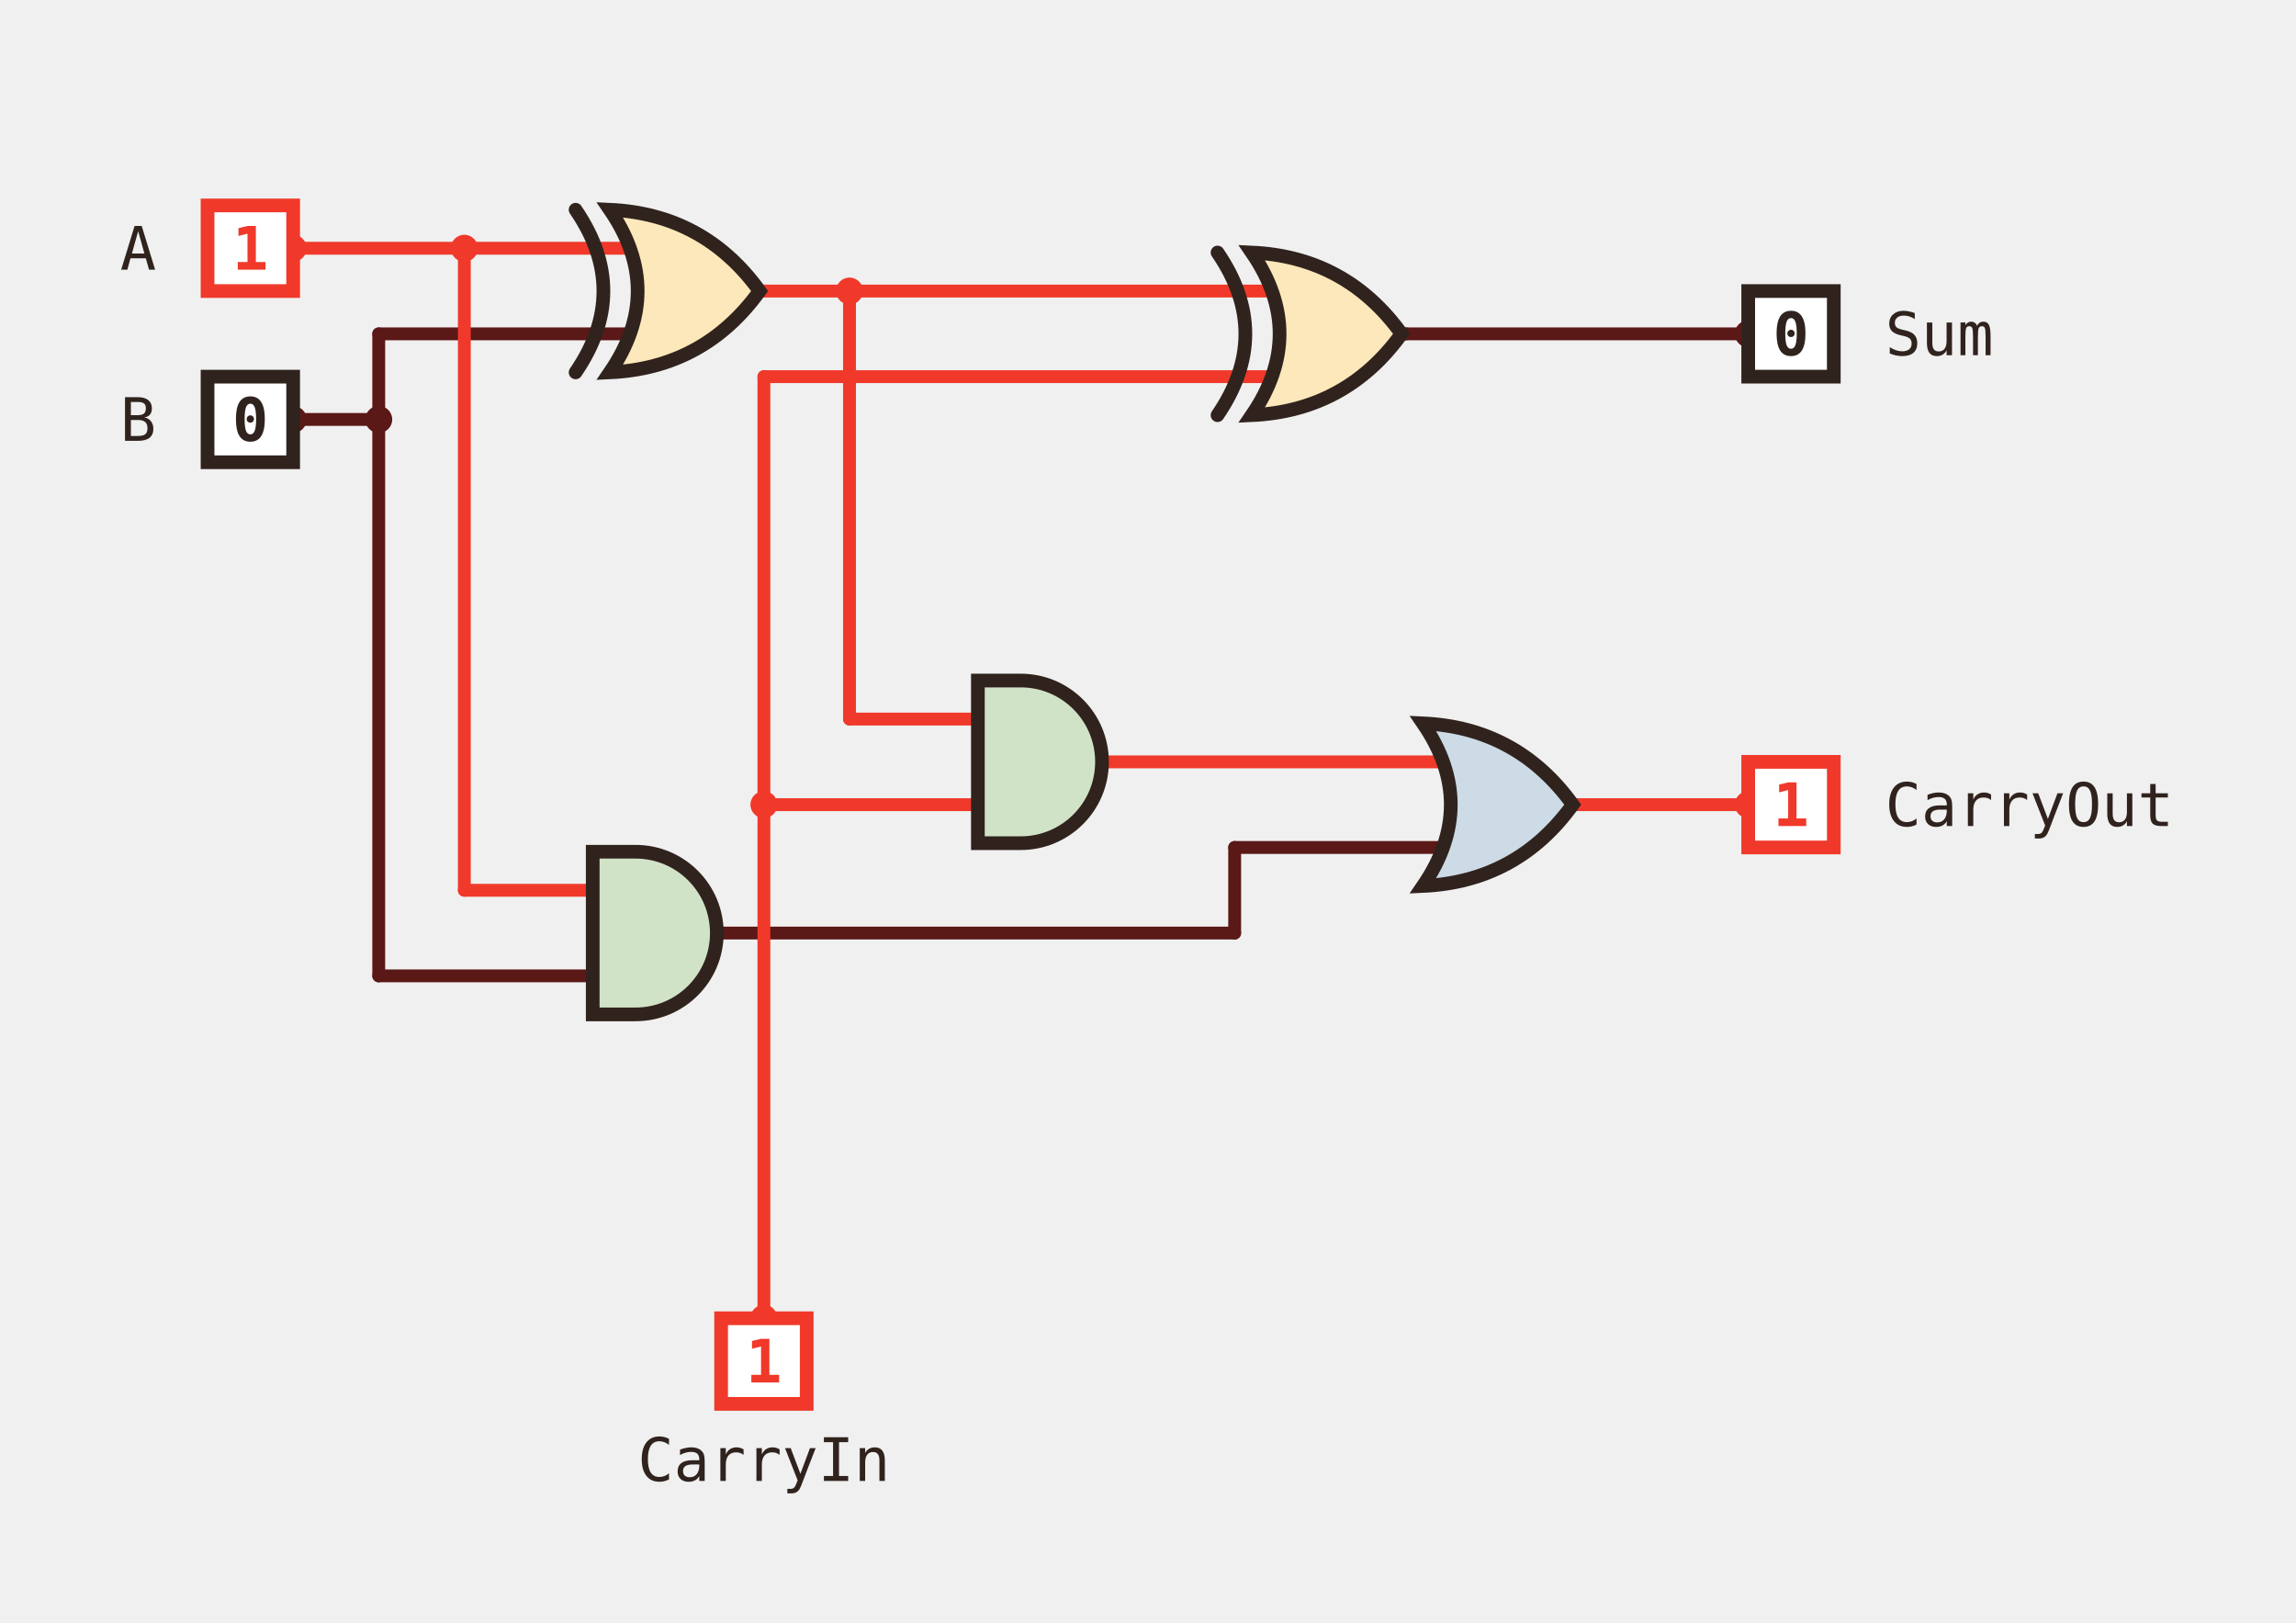
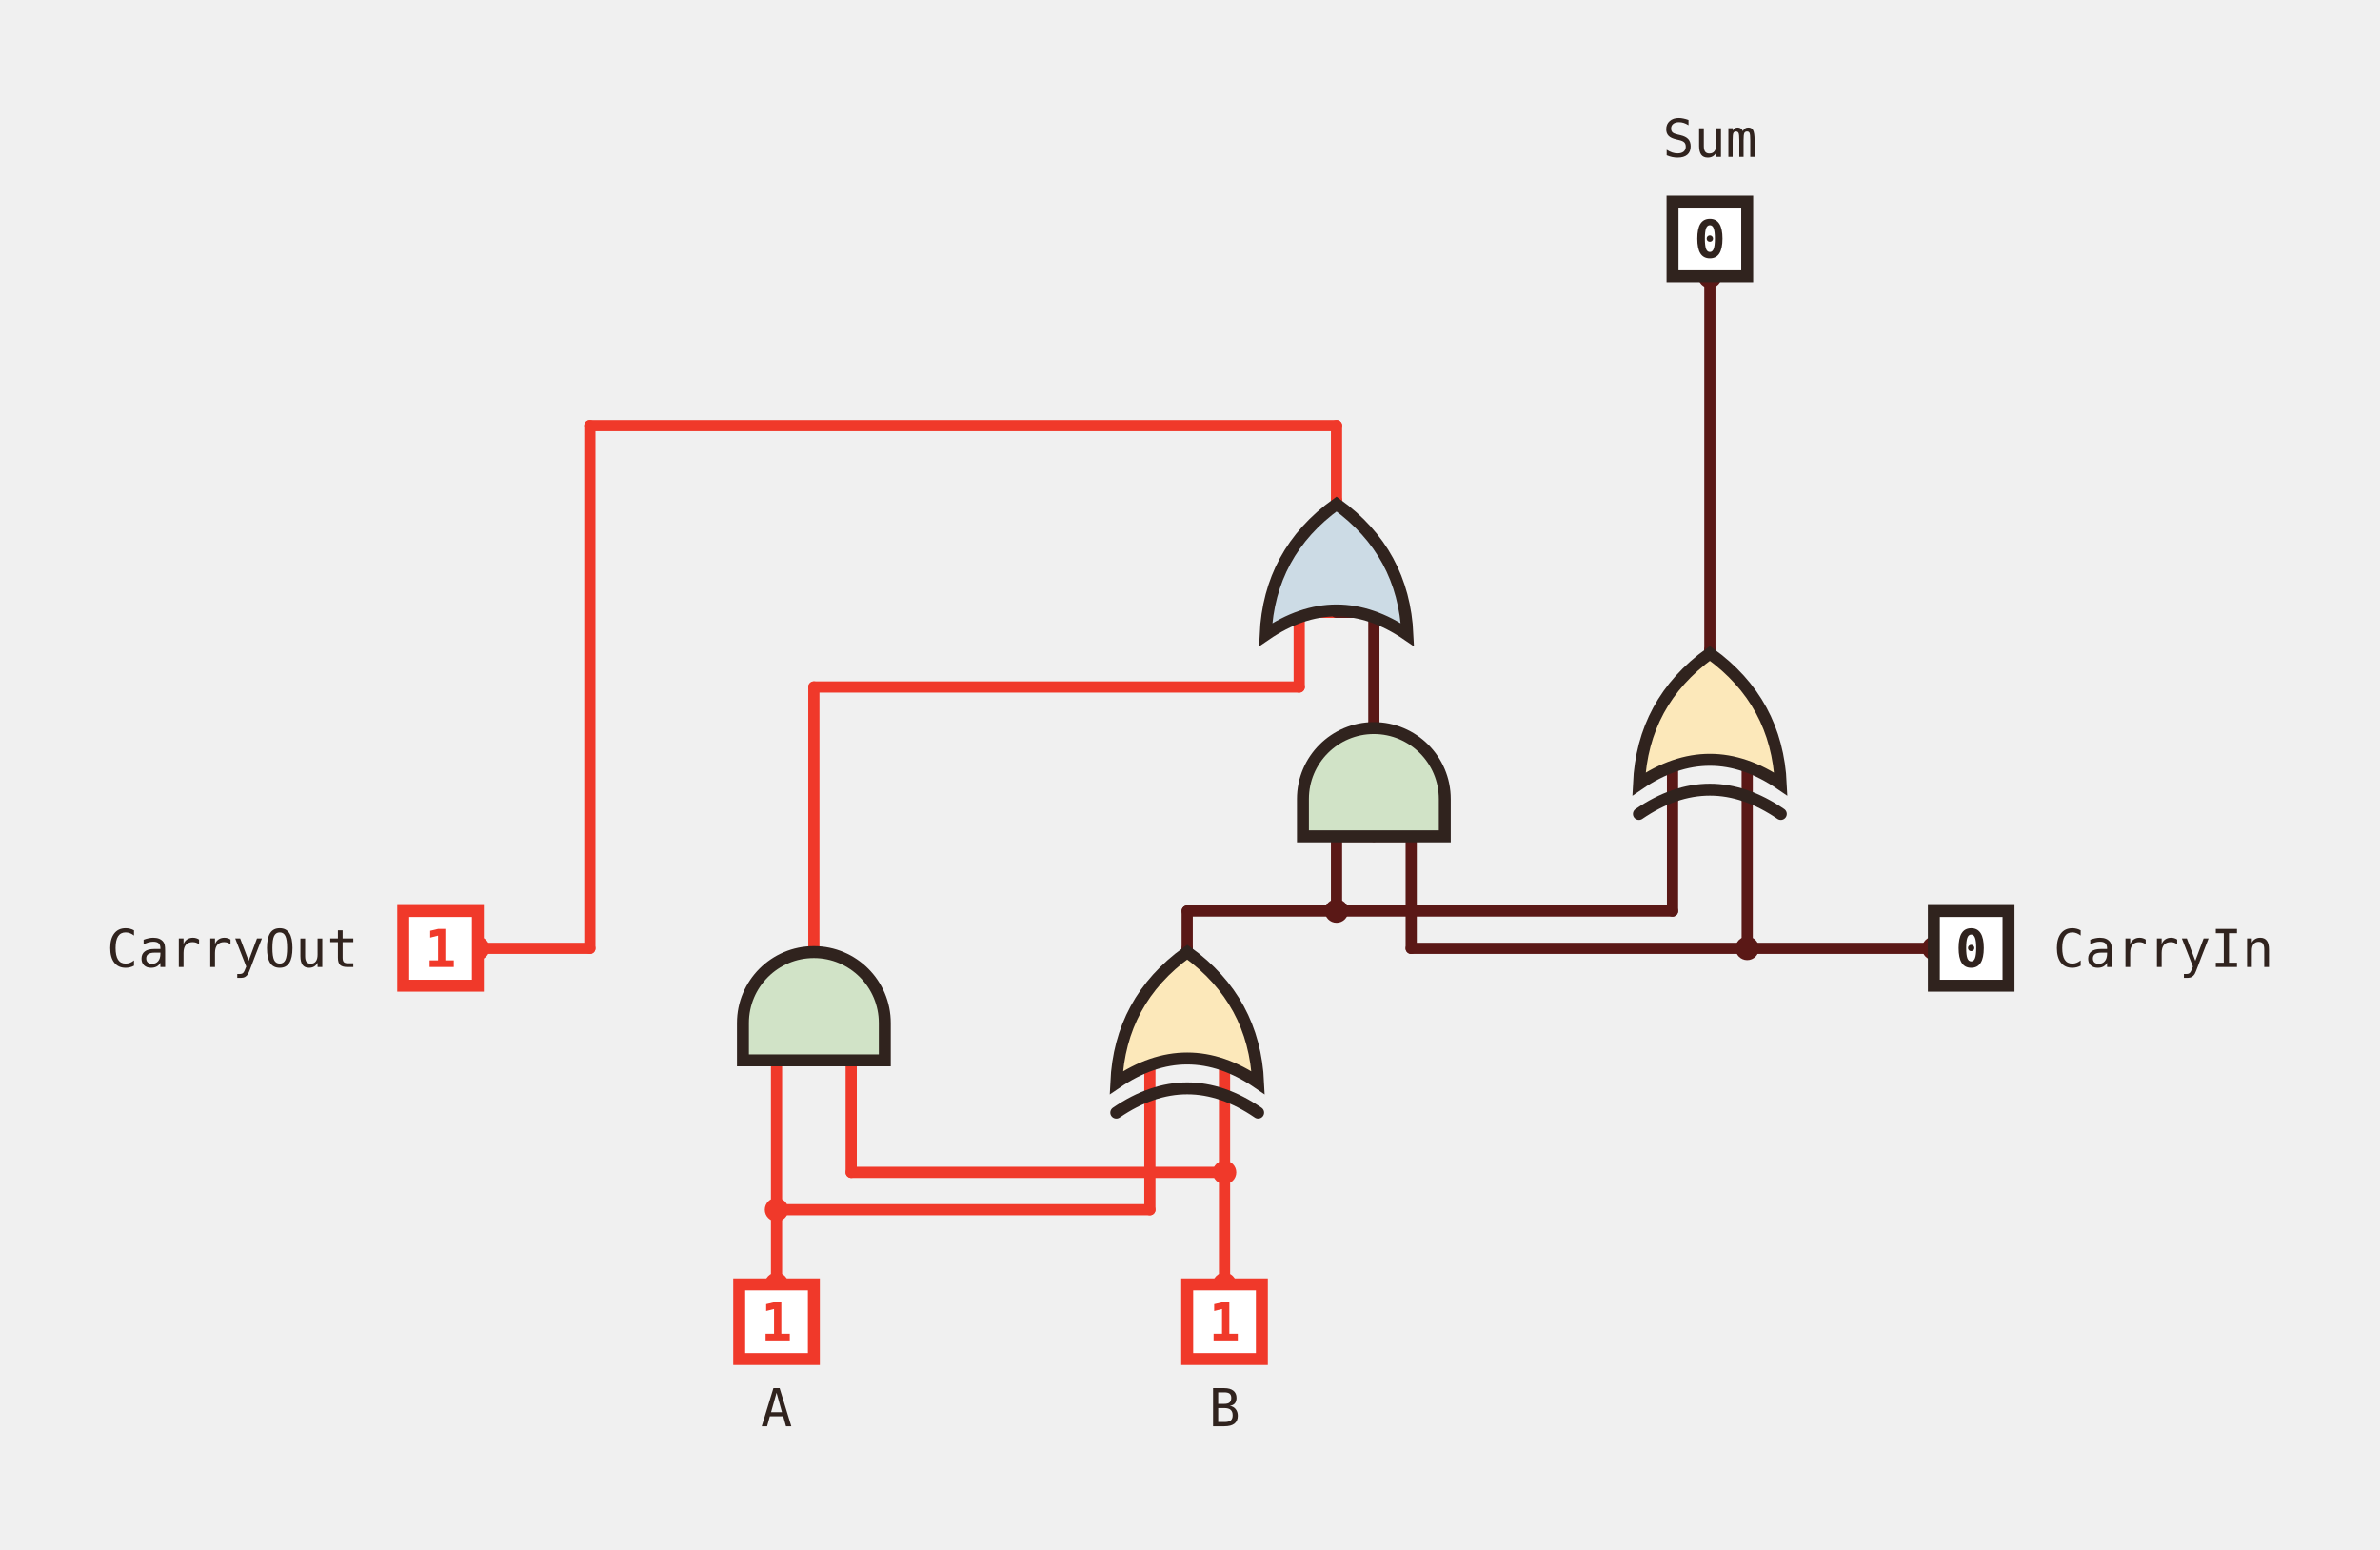
- <svg xmlns="http://www.w3.org/2000/svg" width="1073" height="758" viewBox="0 0 536.5 379">
-   <g transform="translate(-621.5,378)">
-     <line x1="760" y1="-320" x2="730" y2="-320" stroke="#f0392a" stroke-width="3.0" stroke-linecap="round" />
-     <line x1="760" y1="-300" x2="710" y2="-300" stroke="#5a1816" stroke-width="3.0" stroke-linecap="round" />
-     <line x1="800" y1="-310" x2="820" y2="-310" stroke="#f0392a" stroke-width="3.0" stroke-linecap="round" />
-     <line x1="710" y1="-300" x2="710" y2="-280" stroke="#5a1816" stroke-width="3.0" stroke-linecap="round" />
-     <line x1="710" y1="-150" x2="760" y2="-150" stroke="#5a1816" stroke-width="3.0" stroke-linecap="round" />
-     <line x1="710" y1="-150" x2="710" y2="-280" stroke="#5a1816" stroke-width="3.0" stroke-linecap="round" />
-     <line x1="760" y1="-170" x2="730" y2="-170" stroke="#f0392a" stroke-width="3.0" stroke-linecap="round" />
-     <line x1="790" y1="-160" x2="910" y2="-160" stroke="#5a1816" stroke-width="3.0" stroke-linecap="round" />
-     <line x1="730" y1="-320" x2="730" y2="-170" stroke="#f0392a" stroke-width="3.0" stroke-linecap="round" />
-     <line x1="730" y1="-320" x2="690" y2="-320" stroke="#f0392a" stroke-width="3.0" stroke-linecap="round" />
-     <line x1="850" y1="-210" x2="820" y2="-210" stroke="#f0392a" stroke-width="3.0" stroke-linecap="round" />
-     <line x1="850" y1="-190" x2="800" y2="-190" stroke="#f0392a" stroke-width="3.0" stroke-linecap="round" />
-     <line x1="880" y1="-200" x2="960" y2="-200" stroke="#f0392a" stroke-width="3.0" stroke-linecap="round" />
-     <line x1="800" y1="-190" x2="800" y2="-290" stroke="#f0392a" stroke-width="3.0" stroke-linecap="round" />
-     <line x1="800" y1="-190" x2="800" y2="-70" stroke="#f0392a" stroke-width="3.0" stroke-linecap="round" />
-     <line x1="910" y1="-310" x2="820" y2="-310" stroke="#f0392a" stroke-width="3.0" stroke-linecap="round" />
-     <line x1="910" y1="-290" x2="800" y2="-290" stroke="#f0392a" stroke-width="3.0" stroke-linecap="round" />
-     <line x1="950" y1="-300" x2="1030" y2="-300" stroke="#5a1816" stroke-width="3.0" stroke-linecap="round" />
-     <line x1="820" y1="-310" x2="820" y2="-210" stroke="#f0392a" stroke-width="3.0" stroke-linecap="round" />
-     <line x1="910" y1="-160" x2="910" y2="-180" stroke="#5a1816" stroke-width="3.0" stroke-linecap="round" />
-     <line x1="910" y1="-180" x2="960" y2="-180" stroke="#5a1816" stroke-width="3.0" stroke-linecap="round" />
-     <line x1="990" y1="-190" x2="1030" y2="-190" stroke="#f0392a" stroke-width="3.0" stroke-linecap="round" />
-     <line x1="690" y1="-280" x2="710" y2="-280" stroke="#5a1816" stroke-width="3.0" stroke-linecap="round" />
-     <circle cx="730" cy="-320" r="3.15" fill="#f0392a" />
-     <circle cx="800" cy="-190" r="3.15" fill="#f0392a" />
-     <circle cx="820" cy="-310" r="3.15" fill="#f0392a" />
-     <circle cx="1030" cy="-300" r="3.15" fill="#5a1816" />
-     <circle cx="1030" cy="-190" r="3.15" fill="#f0392a" />
-     <circle cx="690" cy="-320" r="3.15" fill="#f0392a" />
-     <circle cx="690" cy="-280" r="3.15" fill="#5a1816" />
-     <circle cx="710" cy="-280" r="3.15" fill="#5a1816" />
-     <circle cx="800" cy="-70" r="3.15" fill="#f0392a" />
-     <rect x="670" y="-330" width="20" height="20" fill="#ffffff" stroke="#f0392a" stroke-width="3.2" />
-     <text x="680" y="-315" font-family="Fira Code, ui-monospace, monospace" font-size="14" font-weight="600" text-anchor="middle" fill="#f0392a">1</text>
-     <text x="658" y="-315" font-family="ui-monospace,monospace" font-size="14" text-anchor="end" fill="#30231e">A</text>
-     <rect x="670" y="-290" width="20" height="20" fill="#ffffff" stroke="#30231e" stroke-width="3.2" />
-     <text x="680" y="-275" font-family="Fira Code, ui-monospace, monospace" font-size="14" font-weight="600" text-anchor="middle" fill="#30231e">0</text>
-     <text x="658" y="-275" font-family="ui-monospace,monospace" font-size="14" text-anchor="end" fill="#30231e">B</text>
-     <rect x="790" y="-70" width="20" height="20" fill="#ffffff" stroke="#f0392a" stroke-width="3.2" />
-     <text x="800" y="-55" font-family="Fira Code, ui-monospace, monospace" font-size="14" font-weight="600" text-anchor="middle" fill="#f0392a">1</text>
-     <text x="800" y="-32" font-family="ui-monospace,monospace" font-size="14" text-anchor="middle" fill="#30231e">CarryIn</text>
-     <rect x="1030" y="-310" width="20" height="20" fill="#ffffff" stroke="#30231e" stroke-width="3.2" />
-     <text x="1040" y="-295" font-family="Fira Code, ui-monospace, monospace" font-size="14" font-weight="600" text-anchor="middle" fill="#30231e">0</text>
-     <text x="1062" y="-295" font-family="ui-monospace,monospace" font-size="14" text-anchor="start" fill="#30231e">Sum</text>
-     <rect x="1030" y="-200" width="20" height="20" fill="#ffffff" stroke="#f0392a" stroke-width="3.2" />
-     <text x="1040" y="-185" font-family="Fira Code, ui-monospace, monospace" font-size="14" font-weight="600" text-anchor="middle" fill="#f0392a">1</text>
-     <text x="1062" y="-185" font-family="ui-monospace,monospace" font-size="14" text-anchor="start" fill="#30231e">CarryOut</text>
-     <line x1="960" y1="-200" x2="970" y2="-200" stroke="#f0392a" stroke-width="3.0" stroke-linecap="round" />
-     <line x1="960" y1="-180" x2="970" y2="-180" stroke="#5a1816" stroke-width="3.0" stroke-linecap="round" />
-     <line x1="990" y1="-190" x2="980" y2="-190" stroke="#f0392a" stroke-width="3.0" stroke-linecap="round" />
-     <g transform="translate(970,-190) rotate(0)">
+ <svg xmlns="http://www.w3.org/2000/svg" width="1275" height="830" viewBox="0 0 637.5 415">
+   <g transform="translate(-1052.0,424)">
+     <line x1="1570" y1="-170" x2="1520" y2="-170" stroke="#5a1816" stroke-width="3.0" stroke-linecap="round" />
+     <line x1="1410" y1="-200" x2="1410" y2="-180" stroke="#5a1816" stroke-width="3.0" stroke-linecap="round" />
+     <line x1="1430" y1="-200" x2="1430" y2="-170" stroke="#5a1816" stroke-width="3.0" stroke-linecap="round" />
+     <line x1="1420" y1="-230" x2="1420" y2="-260" stroke="#5a1816" stroke-width="3.0" stroke-linecap="round" />
+     <line x1="1500" y1="-210" x2="1500" y2="-180" stroke="#5a1816" stroke-width="3.0" stroke-linecap="round" />
+     <line x1="1520" y1="-210" x2="1520" y2="-170" stroke="#5a1816" stroke-width="3.0" stroke-linecap="round" />
+     <line x1="1510" y1="-250" x2="1510" y2="-350" stroke="#5a1816" stroke-width="3.0" stroke-linecap="round" />
+     <line x1="1430" y1="-170" x2="1520" y2="-170" stroke="#5a1816" stroke-width="3.0" stroke-linecap="round" />
+     <line x1="1410" y1="-180" x2="1500" y2="-180" stroke="#5a1816" stroke-width="3.0" stroke-linecap="round" />
+     <line x1="1410" y1="-180" x2="1370" y2="-180" stroke="#5a1816" stroke-width="3.0" stroke-linecap="round" />
+     <line x1="1400" y1="-260" x2="1400" y2="-240" stroke="#f0392a" stroke-width="3.0" stroke-linecap="round" />
+     <line x1="1410" y1="-290" x2="1410" y2="-310" stroke="#f0392a" stroke-width="3.0" stroke-linecap="round" />
+     <line x1="1360" y1="-130" x2="1360" y2="-100" stroke="#f0392a" stroke-width="3.0" stroke-linecap="round" />
+     <line x1="1380" y1="-130" x2="1380" y2="-110" stroke="#f0392a" stroke-width="3.0" stroke-linecap="round" />
+     <line x1="1370" y1="-170" x2="1370" y2="-180" stroke="#5a1816" stroke-width="3.0" stroke-linecap="round" />
+     <line x1="1260" y1="-140" x2="1260" y2="-100" stroke="#f0392a" stroke-width="3.0" stroke-linecap="round" />
+     <line x1="1280" y1="-140" x2="1280" y2="-110" stroke="#f0392a" stroke-width="3.0" stroke-linecap="round" />
+     <line x1="1270" y1="-170" x2="1270" y2="-240" stroke="#f0392a" stroke-width="3.0" stroke-linecap="round" />
+     <line x1="1260" y1="-80" x2="1260" y2="-100" stroke="#f0392a" stroke-width="3.0" stroke-linecap="round" />
+     <line x1="1380" y1="-80" x2="1380" y2="-110" stroke="#f0392a" stroke-width="3.0" stroke-linecap="round" />
+     <line x1="1380" y1="-110" x2="1280" y2="-110" stroke="#f0392a" stroke-width="3.0" stroke-linecap="round" />
+     <line x1="1260" y1="-100" x2="1360" y2="-100" stroke="#f0392a" stroke-width="3.0" stroke-linecap="round" />
+     <line x1="1180" y1="-170" x2="1210" y2="-170" stroke="#f0392a" stroke-width="3.0" stroke-linecap="round" />
+     <line x1="1210" y1="-170" x2="1210" y2="-310" stroke="#f0392a" stroke-width="3.0" stroke-linecap="round" />
+     <line x1="1400" y1="-240" x2="1270" y2="-240" stroke="#f0392a" stroke-width="3.0" stroke-linecap="round" />
+     <line x1="1410" y1="-310" x2="1210" y2="-310" stroke="#f0392a" stroke-width="3.0" stroke-linecap="round" />
+     <circle cx="1570" cy="-170" r="3.15" fill="#5a1816" />
+     <circle cx="1520" cy="-170" r="3.15" fill="#5a1816" />
+     <circle cx="1410" cy="-180" r="3.15" fill="#5a1816" />
+     <circle cx="1510" cy="-350" r="3.15" fill="#5a1816" />
+     <circle cx="1260" cy="-80" r="3.15" fill="#f0392a" />
+     <circle cx="1380" cy="-80" r="3.15" fill="#f0392a" />
+     <circle cx="1380" cy="-110" r="3.15" fill="#f0392a" />
+     <circle cx="1260" cy="-100" r="3.15" fill="#f0392a" />
+     <circle cx="1180" cy="-170" r="3.15" fill="#f0392a" />
+     <rect x="1570" y="-180" width="20" height="20" fill="#ffffff" stroke="#30231e" stroke-width="3.2" />
+     <text x="1580" y="-165" font-family="Fira Code, ui-monospace, monospace" font-size="14" font-weight="600" text-anchor="middle" fill="#30231e">0</text>
+     <text x="1602" y="-165" font-family="ui-monospace,monospace" font-size="14" text-anchor="start" fill="#30231e">CarryIn</text>
+     <rect x="1250" y="-80" width="20" height="20" fill="#ffffff" stroke="#f0392a" stroke-width="3.2" />
+     <text x="1260" y="-65" font-family="Fira Code, ui-monospace, monospace" font-size="14" font-weight="600" text-anchor="middle" fill="#f0392a">1</text>
+     <text x="1260" y="-42" font-family="ui-monospace,monospace" font-size="14" text-anchor="middle" fill="#30231e">A</text>
+     <rect x="1370" y="-80" width="20" height="20" fill="#ffffff" stroke="#f0392a" stroke-width="3.2" />
+     <text x="1380" y="-65" font-family="Fira Code, ui-monospace, monospace" font-size="14" font-weight="600" text-anchor="middle" fill="#f0392a">1</text>
+     <text x="1380" y="-42" font-family="ui-monospace,monospace" font-size="14" text-anchor="middle" fill="#30231e">B</text>
+     <rect x="1500" y="-370" width="20" height="20" fill="#ffffff" stroke="#30231e" stroke-width="3.2" />
+     <text x="1510" y="-355" font-family="Fira Code, ui-monospace, monospace" font-size="14" font-weight="600" text-anchor="middle" fill="#30231e">0</text>
+     <text x="1510" y="-382" font-family="ui-monospace,monospace" font-size="14" text-anchor="middle" fill="#30231e">Sum</text>
+     <rect x="1160" y="-180" width="20" height="20" fill="#ffffff" stroke="#f0392a" stroke-width="3.2" />
+     <text x="1170" y="-165" font-family="Fira Code, ui-monospace, monospace" font-size="14" font-weight="600" text-anchor="middle" fill="#f0392a">1</text>
+     <text x="1148" y="-165" font-family="ui-monospace,monospace" font-size="14" text-anchor="end" fill="#30231e">CarryOut</text>
+     <line x1="1400" y1="-260" x2="1410" y2="-260" stroke="#f0392a" stroke-width="3.0" stroke-linecap="round" />
+     <line x1="1420" y1="-260" x2="1410" y2="-260" stroke="#5a1816" stroke-width="3.0" stroke-linecap="round" />
+     <line x1="1410" y1="-290" x2="1410" y2="-280" stroke="#f0392a" stroke-width="3.0" stroke-linecap="round" />
+     <g transform="translate(1410,-270) rotate(270)">
      <path d="M -16 -19 Q -3 0 -16 19 Q 6 18 19 0 Q 6 -18 -16 -19 Z" fill="#ccdbe5" stroke="#30231e" stroke-width="3.2" stroke-linecap="square" stroke-linejoin="miter" />
    </g>
-     <line x1="760" y1="-170" x2="770" y2="-170" stroke="#f0392a" stroke-width="3.0" stroke-linecap="round" />
-     <line x1="760" y1="-150" x2="770" y2="-150" stroke="#5a1816" stroke-width="3.0" stroke-linecap="round" />
-     <line x1="790" y1="-160" x2="780" y2="-160" stroke="#5a1816" stroke-width="3.0" stroke-linecap="round" />
-     <g transform="translate(770,-160) rotate(0)">
+     <line x1="1410" y1="-200" x2="1420" y2="-200" stroke="#5a1816" stroke-width="3.0" stroke-linecap="round" />
+     <line x1="1430" y1="-200" x2="1420" y2="-200" stroke="#5a1816" stroke-width="3.0" stroke-linecap="round" />
+     <line x1="1420" y1="-230" x2="1420" y2="-220" stroke="#5a1816" stroke-width="3.0" stroke-linecap="round" />
+     <g transform="translate(1420,-210) rotate(270)">
      <path d="M -10 -19 L 0 -19 A 19 19 0 0 1 0 19 L -10 19 Z" fill="#d1e3c7" stroke="#30231e" stroke-width="3.2" stroke-linecap="square" stroke-linejoin="miter" />
    </g>
-     <line x1="850" y1="-210" x2="860" y2="-210" stroke="#f0392a" stroke-width="3.0" stroke-linecap="round" />
-     <line x1="850" y1="-190" x2="860" y2="-190" stroke="#f0392a" stroke-width="3.0" stroke-linecap="round" />
-     <line x1="880" y1="-200" x2="870" y2="-200" stroke="#f0392a" stroke-width="3.0" stroke-linecap="round" />
-     <g transform="translate(860,-200) rotate(0)">
+     <line x1="1260" y1="-140" x2="1270" y2="-140" stroke="#f0392a" stroke-width="3.0" stroke-linecap="round" />
+     <line x1="1280" y1="-140" x2="1270" y2="-140" stroke="#f0392a" stroke-width="3.0" stroke-linecap="round" />
+     <line x1="1270" y1="-170" x2="1270" y2="-160" stroke="#f0392a" stroke-width="3.0" stroke-linecap="round" />
+     <g transform="translate(1270,-150) rotate(270)">
      <path d="M -10 -19 L 0 -19 A 19 19 0 0 1 0 19 L -10 19 Z" fill="#d1e3c7" stroke="#30231e" stroke-width="3.2" stroke-linecap="square" stroke-linejoin="miter" />
    </g>
-     <line x1="760" y1="-320" x2="770" y2="-320" stroke="#f0392a" stroke-width="3.0" stroke-linecap="round" />
-     <line x1="760" y1="-300" x2="770" y2="-300" stroke="#5a1816" stroke-width="3.0" stroke-linecap="round" />
-     <line x1="800" y1="-310" x2="790" y2="-310" stroke="#f0392a" stroke-width="3.0" stroke-linecap="round" />
-     <g transform="translate(780,-310) rotate(0)">
+     <line x1="1500" y1="-210" x2="1500" y2="-220" stroke="#5a1816" stroke-width="3.0" stroke-linecap="round" />
+     <line x1="1520" y1="-210" x2="1520" y2="-220" stroke="#5a1816" stroke-width="3.0" stroke-linecap="round" />
+     <line x1="1510" y1="-250" x2="1510" y2="-240" stroke="#5a1816" stroke-width="3.0" stroke-linecap="round" />
+     <g transform="translate(1510,-230) rotate(270)">
      <path d="M -24 -19 Q -11 0 -24 19" fill="none" stroke="#30231e" stroke-width="3.2" stroke-linecap="round" stroke-linejoin="round" />
      <path d="M -16 -19 Q -3 0 -16 19 Q 6 18 19 0 Q 6 -18 -16 -19 Z" fill="#fce8ba" stroke="#30231e" stroke-width="3.2" stroke-linecap="square" stroke-linejoin="miter" />
    </g>
-     <line x1="910" y1="-310" x2="920" y2="-310" stroke="#f0392a" stroke-width="3.0" stroke-linecap="round" />
-     <line x1="910" y1="-290" x2="920" y2="-290" stroke="#f0392a" stroke-width="3.0" stroke-linecap="round" />
-     <line x1="950" y1="-300" x2="940" y2="-300" stroke="#5a1816" stroke-width="3.0" stroke-linecap="round" />
-     <g transform="translate(930,-300) rotate(0)">
+     <line x1="1360" y1="-130" x2="1360" y2="-140" stroke="#f0392a" stroke-width="3.0" stroke-linecap="round" />
+     <line x1="1380" y1="-130" x2="1380" y2="-140" stroke="#f0392a" stroke-width="3.0" stroke-linecap="round" />
+     <line x1="1370" y1="-170" x2="1370" y2="-160" stroke="#5a1816" stroke-width="3.0" stroke-linecap="round" />
+     <g transform="translate(1370,-150) rotate(270)">
      <path d="M -24 -19 Q -11 0 -24 19" fill="none" stroke="#30231e" stroke-width="3.2" stroke-linecap="round" stroke-linejoin="round" />
      <path d="M -16 -19 Q -3 0 -16 19 Q 6 18 19 0 Q 6 -18 -16 -19 Z" fill="#fce8ba" stroke="#30231e" stroke-width="3.2" stroke-linecap="square" stroke-linejoin="miter" />
    </g>
  </g>
</svg>
